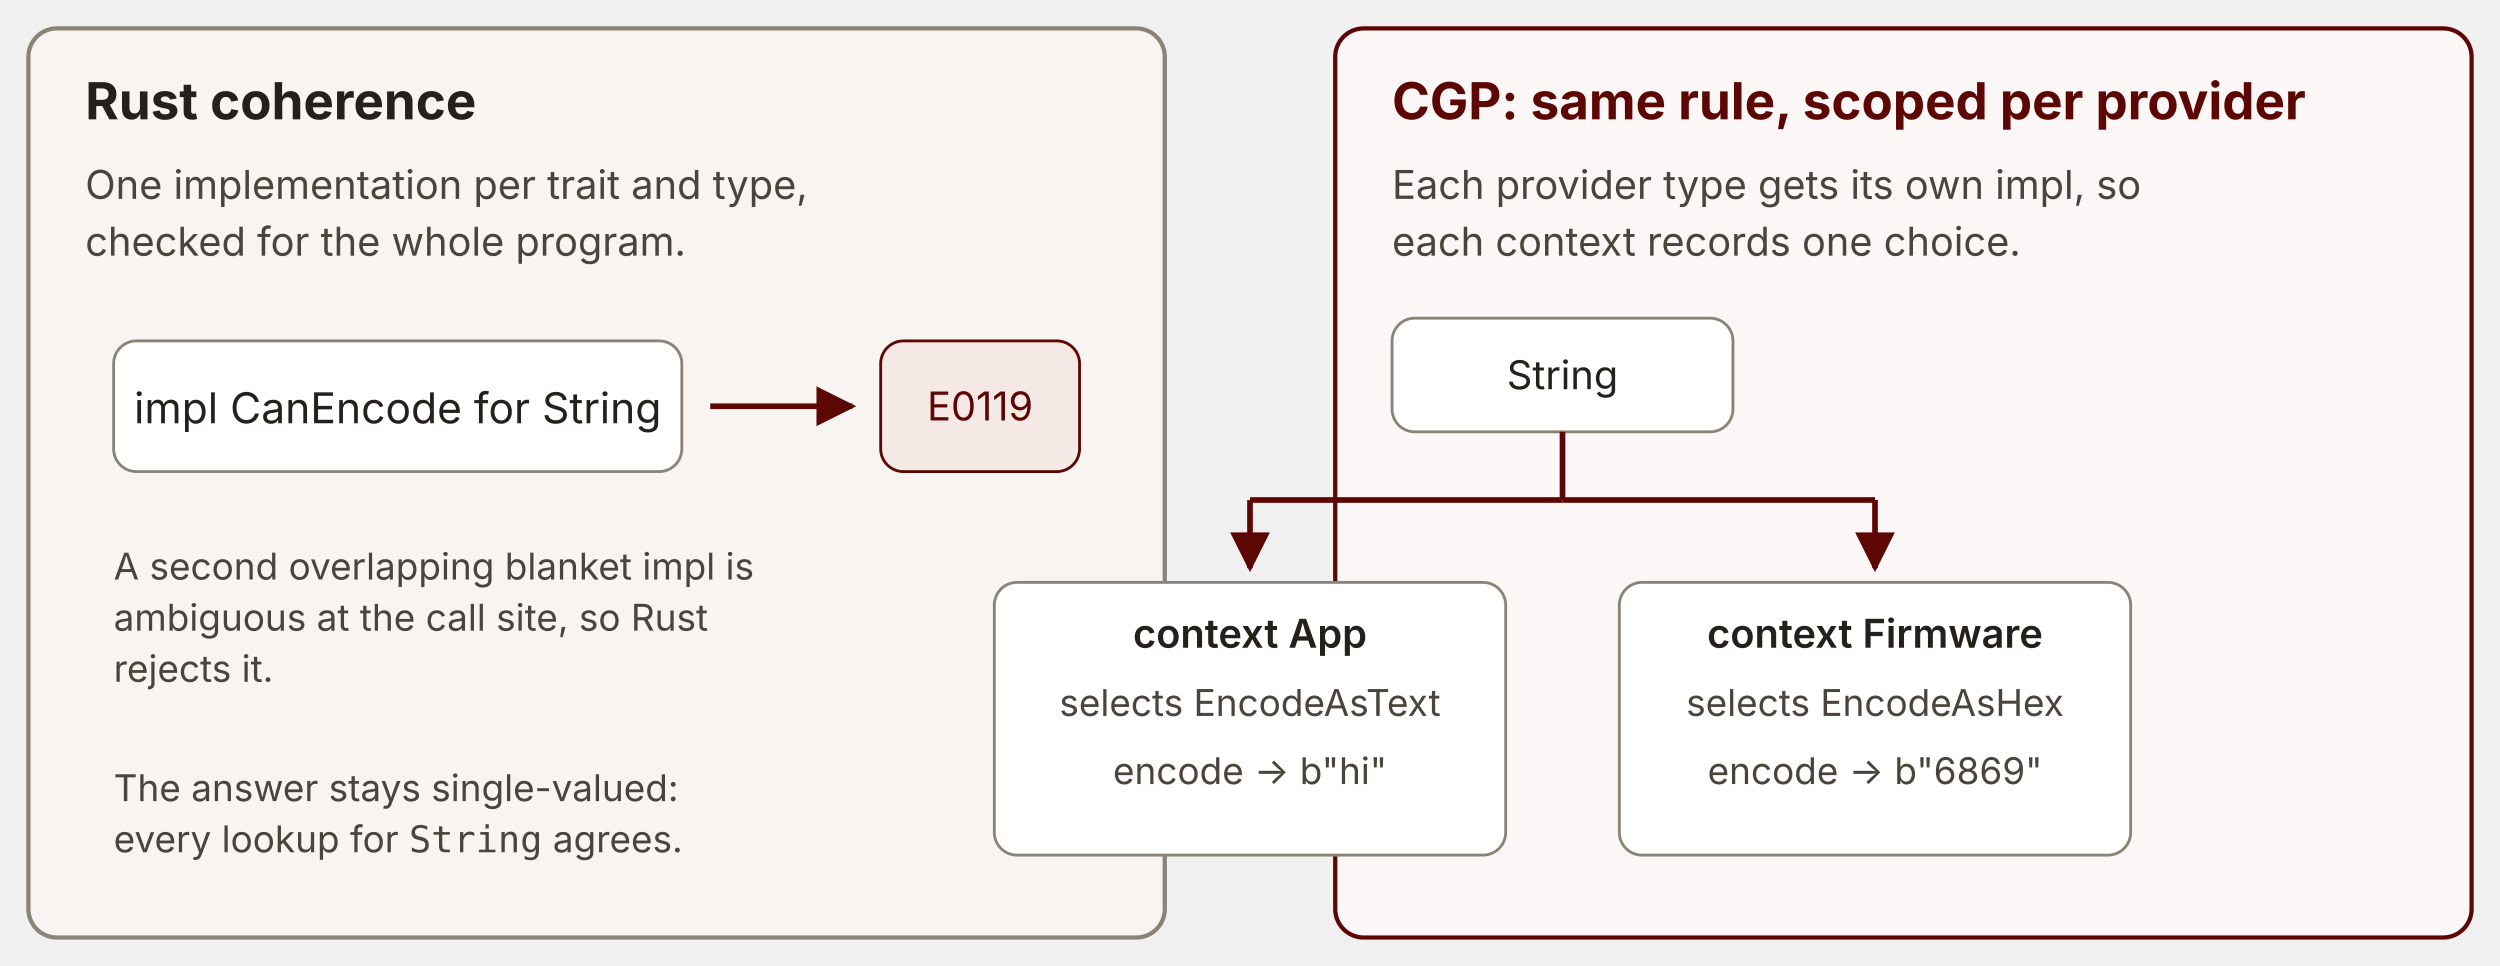
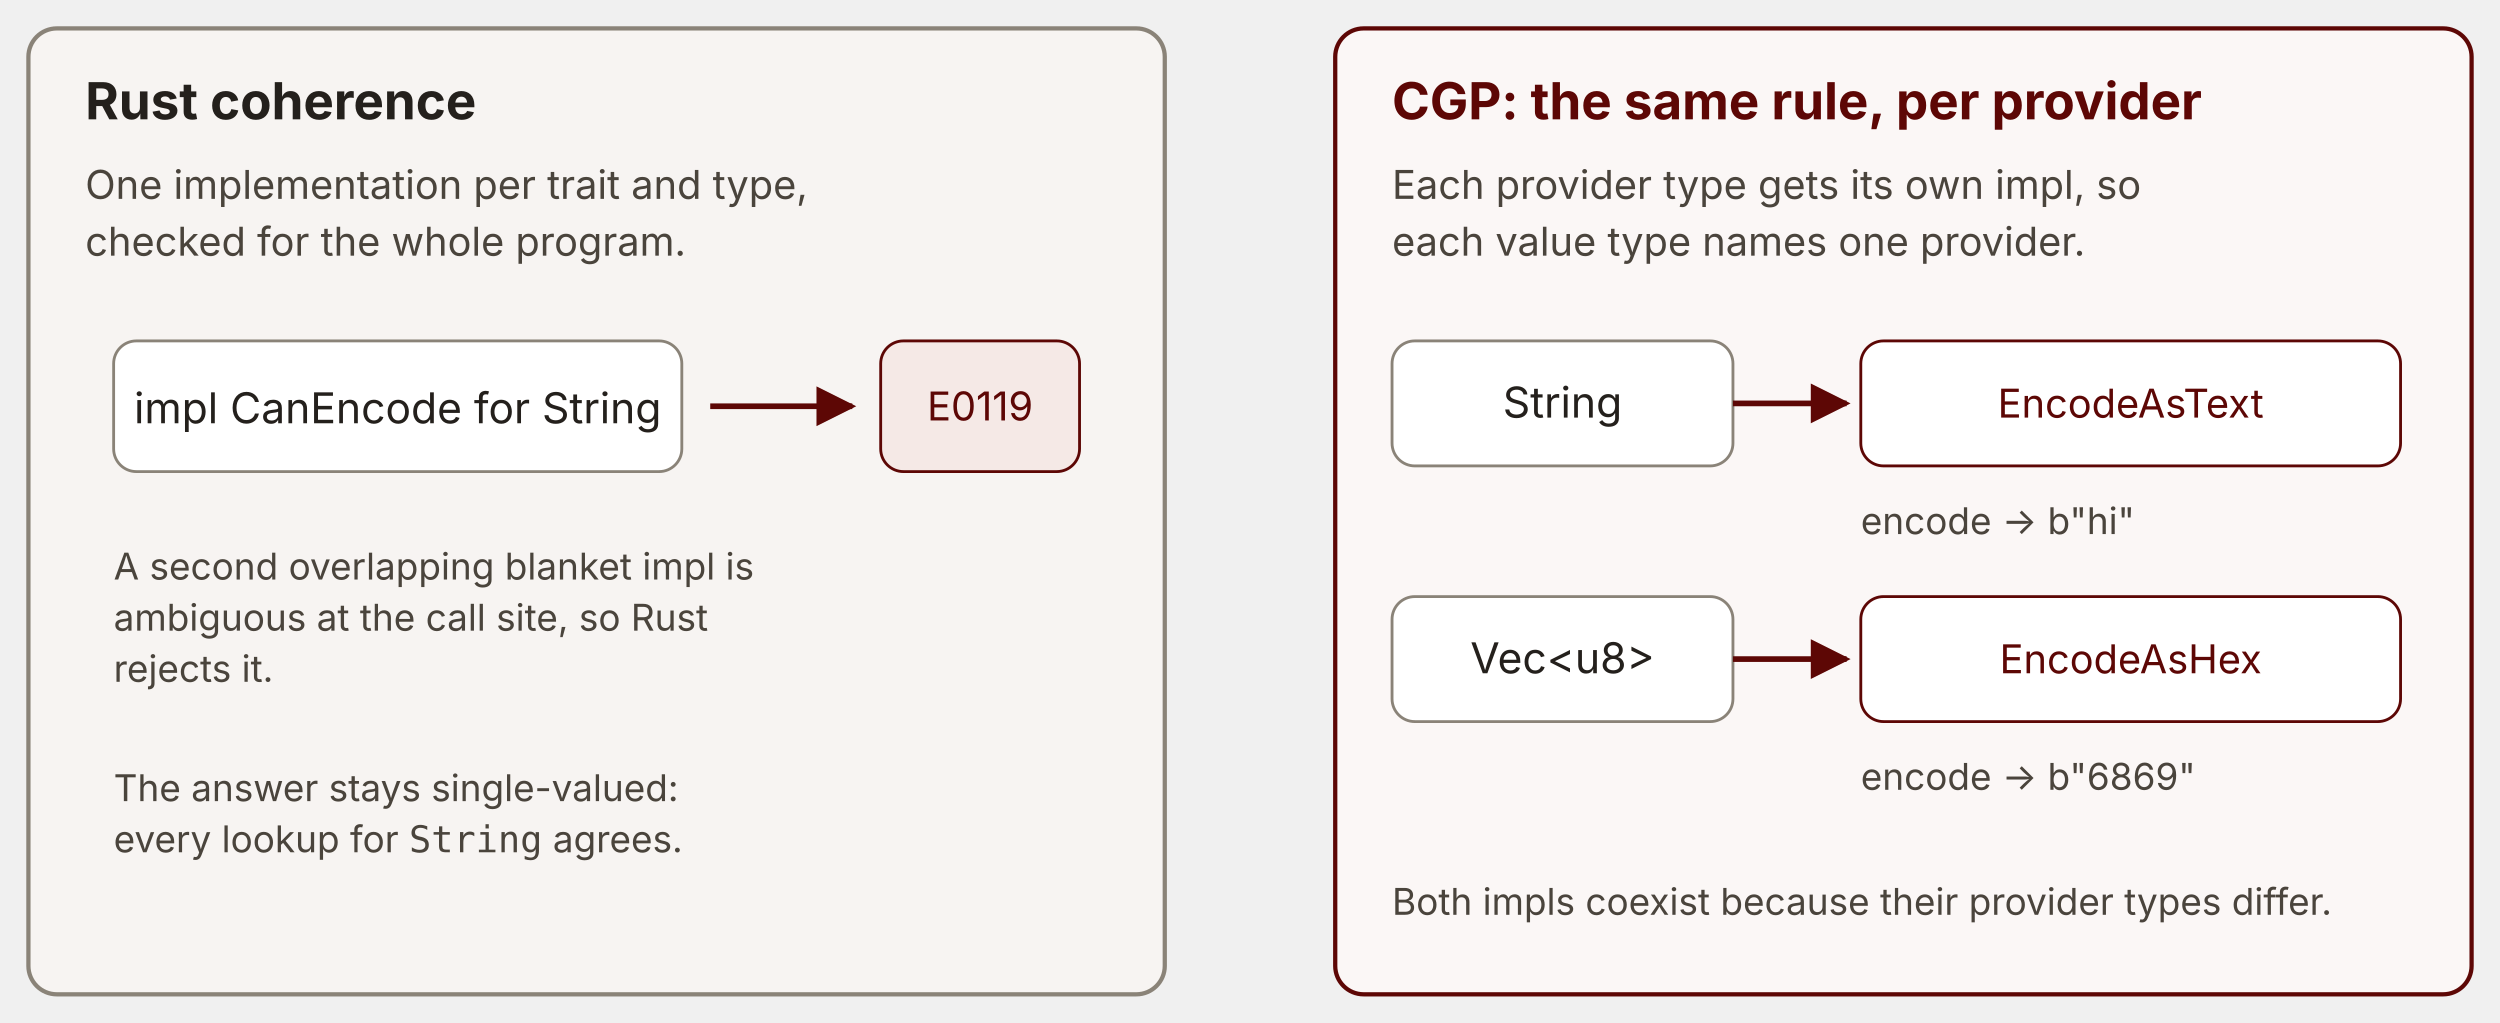
- <svg xmlns="http://www.w3.org/2000/svg" viewBox="0 0 880 340" role="img" aria-labelledby="title desc" font-family="ui-sans-serif, system-ui, -apple-system, Segoe UI, sans-serif">
+ <svg xmlns="http://www.w3.org/2000/svg" viewBox="0 0 880 360" role="img" aria-labelledby="title desc" font-family="ui-sans-serif, system-ui, -apple-system, Segoe UI, sans-serif">
  <defs>
    <marker id="arrow" viewBox="0 0 10 10" refX="9" refY="5" markerWidth="7" markerHeight="7" orient="auto-start-reverse">
      <path d="M 0 0 L 10 5 L 0 10 z" fill="#5D0705" />
    </marker>
  </defs>
-   <rect x="10" y="10" width="400" height="320" rx="10" fill="#f7f4f2" stroke="#8a8378" stroke-width="1.5" />
+   <rect x="10" y="10" width="400" height="340" rx="10" fill="#f7f4f2" stroke="#8a8378" stroke-width="1.5" />
  <text x="30" y="42" font-size="18" font-weight="700" fill="#24201c">Rust coherence</text>
  <text x="30" y="70" font-size="14" fill="#4a443c">One implementation per trait and type,</text>
  <text x="30" y="90" font-size="14" fill="#4a443c">checked for the whole program.</text>
  <rect x="40" y="120" width="200" height="46" rx="8" fill="#ffffff" stroke="#8a8378" />
  <text x="140" y="149" text-anchor="middle" font-size="15" fill="#24201c">impl CanEncode for String</text>
  <path d="M 250 143 L 300 143" stroke="#5D0705" stroke-width="2" marker-end="url(#arrow)" />
  <rect x="310" y="120" width="70" height="46" rx="8" fill="#f5e9e6" stroke="#5D0705" />
  <text x="345" y="148" text-anchor="middle" font-size="14" fill="#5D0705">E0119</text>
  <text x="40" y="204" font-size="13" fill="#4a443c">A second overlapping blanket impl is</text>
  <text x="40" y="222" font-size="13" fill="#4a443c">ambiguous at the call site, so Rust</text>
  <text x="40" y="240" font-size="13" fill="#4a443c">rejects it.</text>
  <text x="40" y="282" font-size="13" fill="#4a443c">The answer stays single-valued:</text>
  <text x="40" y="300" font-size="13" fill="#4a443c">every lookup for <tspan font-family="ui-monospace, SFMono-Regular, Menlo, monospace">String</tspan> agrees.</text>
-   <rect x="470" y="10" width="400" height="320" rx="10" fill="#fbf7f6" stroke="#5D0705" stroke-width="1.5" />
-   <text x="490" y="42" font-size="18" font-weight="700" fill="#5D0705">CGP: same rule, scoped per provider</text>
+   <rect x="470" y="10" width="400" height="340" rx="10" fill="#fbf7f6" stroke="#5D0705" stroke-width="1.5" />
+   <text x="490" y="42" font-size="18" font-weight="700" fill="#5D0705">CGP: the same rule, per provider</text>
  <text x="490" y="70" font-size="14" fill="#4a443c">Each provider type gets its own impl, so</text>
-   <text x="490" y="90" font-size="14" fill="#4a443c">each context records one choice.</text>
-   <rect x="490" y="112" width="120" height="40" rx="8" fill="#ffffff" stroke="#8a8378" />
-   <text x="550" y="137" text-anchor="middle" font-size="14" fill="#24201c">String</text>
-   <path d="M 550 152 L 550 176" stroke="#5D0705" stroke-width="2" />
-   <path d="M 550 176 L 660 176" stroke="#5D0705" stroke-width="2" />
-   <path d="M 550 176 L 440 176" stroke="#5D0705" stroke-width="2" />
-   <path d="M 660 176 L 660 200" stroke="#5D0705" stroke-width="2" marker-end="url(#arrow)" />
-   <path d="M 440 176 L 440 200" stroke="#5D0705" stroke-width="2" marker-end="url(#arrow)" />
-   <rect x="350" y="205" width="180" height="96" rx="8" fill="#ffffff" stroke="#8a8378" />
-   <text x="440" y="228" text-anchor="middle" font-size="14" font-weight="600" fill="#24201c">context App</text>
-   <text x="440" y="252" text-anchor="middle" font-size="13" fill="#4a443c">selects EncodeAsText</text>
-   <text x="440" y="276" text-anchor="middle" font-size="13" fill="#4a443c">encode → b"hi"</text>
-   <rect x="570" y="205" width="180" height="96" rx="8" fill="#ffffff" stroke="#8a8378" />
-   <text x="660" y="228" text-anchor="middle" font-size="14" font-weight="600" fill="#24201c">context Firmware</text>
-   <text x="660" y="252" text-anchor="middle" font-size="13" fill="#4a443c">selects EncodeAsHex</text>
-   <text x="660" y="276" text-anchor="middle" font-size="13" fill="#4a443c">encode → b"6869"</text>
+   <text x="490" y="90" font-size="14" fill="#4a443c">each value type names one provider.</text>
+   <rect x="490" y="120" width="120" height="44" rx="8" fill="#ffffff" stroke="#8a8378" />
+   <text x="550" y="147" text-anchor="middle" font-size="15" fill="#24201c">String</text>
+   <path d="M 610 142 L 650 142" stroke="#5D0705" stroke-width="2" marker-end="url(#arrow)" />
+   <rect x="655" y="120" width="190" height="44" rx="8" fill="#ffffff" stroke="#5D0705" />
+   <text x="750" y="147" text-anchor="middle" font-size="14" fill="#5D0705">EncodeAsText</text>
+   <text x="655" y="188" font-size="13" fill="#4a443c">encode → b"hi"</text>
+   <rect x="490" y="210" width="120" height="44" rx="8" fill="#ffffff" stroke="#8a8378" />
+   <text x="550" y="237" text-anchor="middle" font-size="15" fill="#24201c">Vec&lt;u8&gt;</text>
+   <path d="M 610 232 L 650 232" stroke="#5D0705" stroke-width="2" marker-end="url(#arrow)" />
+   <rect x="655" y="210" width="190" height="44" rx="8" fill="#ffffff" stroke="#5D0705" />
+   <text x="750" y="237" text-anchor="middle" font-size="14" fill="#5D0705">EncodeAsHex</text>
+   <text x="655" y="278" font-size="13" fill="#4a443c">encode → b"6869"</text>
+   <text x="490" y="322" font-size="13" fill="#4a443c">Both impls coexist because their provider types differ.</text>
</svg>
